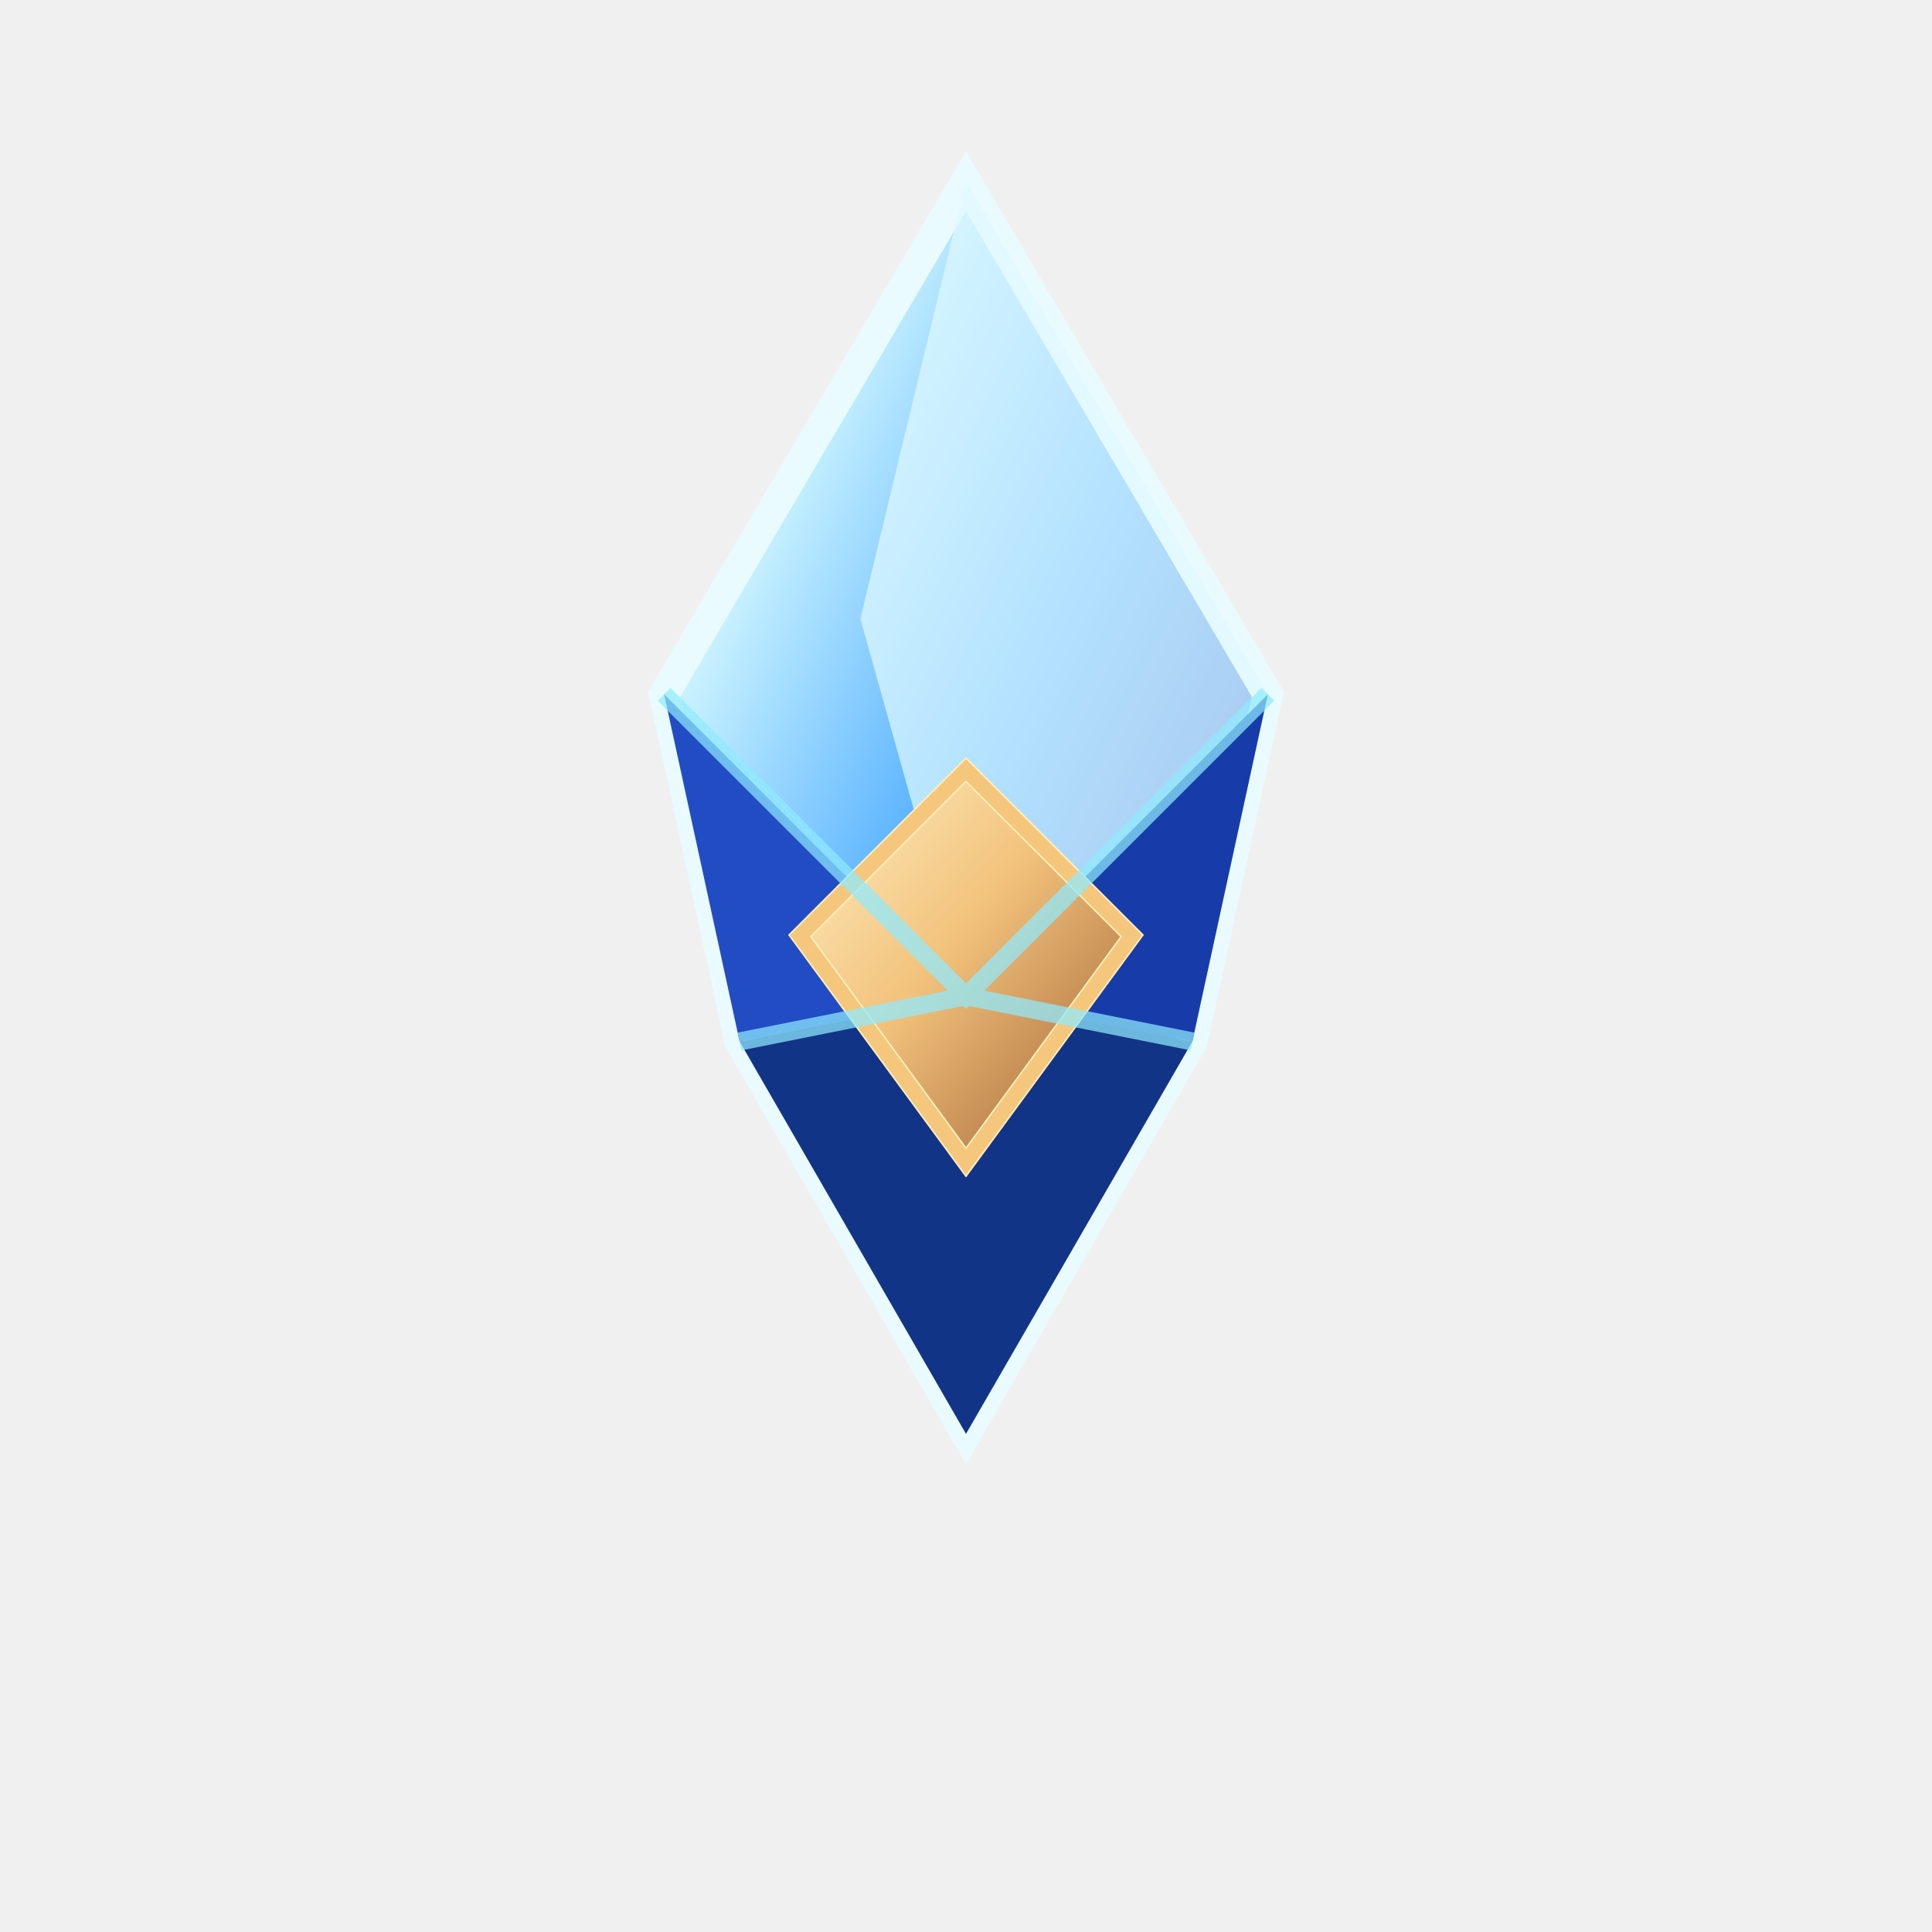
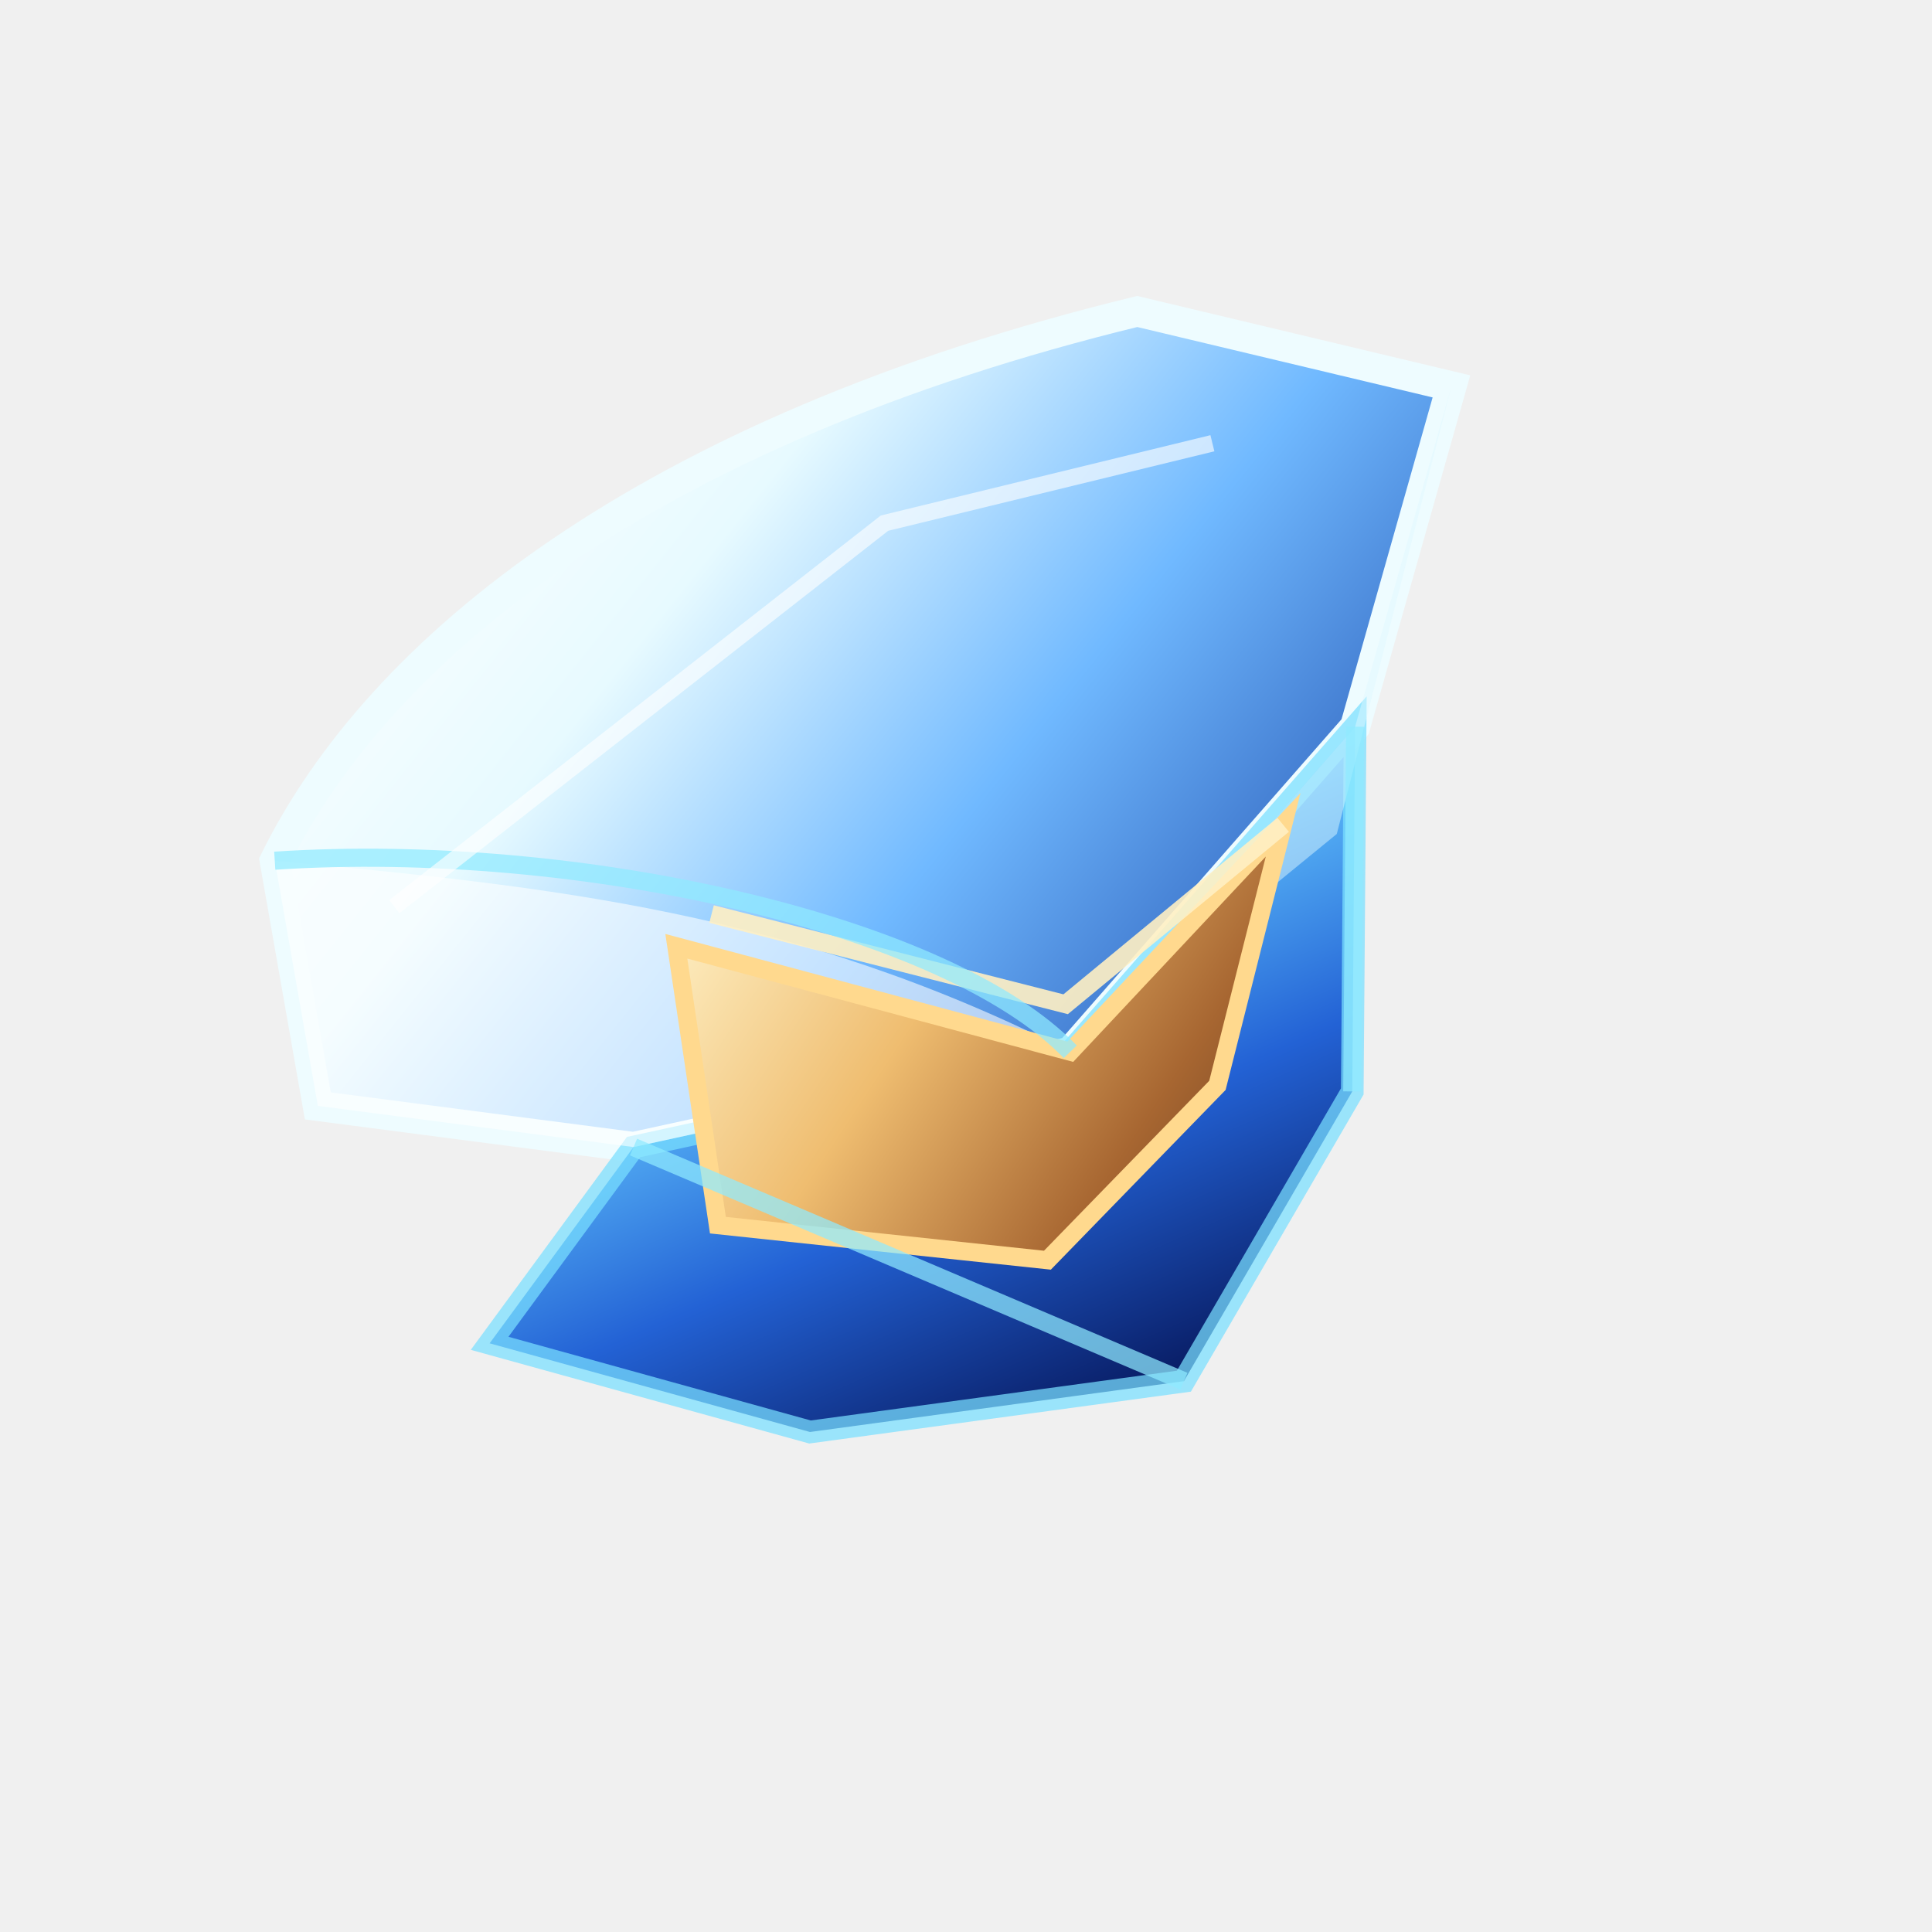
<svg xmlns="http://www.w3.org/2000/svg" width="128" height="128" viewBox="0 0 128 128">
  <defs>
-     <linearGradient id="satMain" x1="0" y1="0" x2="1" y2="1">
-       <stop offset="0" stop-color="#fff" />
-       <stop offset=".2" stop-color="#d2f7ff" />
-       <stop offset=".5" stop-color="#4baaff" />
-       <stop offset=".82" stop-color="#1a42bb" />
-       <stop offset="1" stop-color="#07133e" />
+     <linearGradient id="blade" x1="0" y1="0" x2="1" y2="1">
+       <stop offset="0" stop-color="#ffffff" />
+       <stop offset=".28" stop-color="#e7faff" />
+       <stop offset=".58" stop-color="#70b9ff" />
+       <stop offset="1" stop-color="#123b9f" />
    </linearGradient>
-     <linearGradient id="satGold" x1="0" y1="0" x2="1" y2="1">
-       <stop offset="0" stop-color="#fff1c7" />
-       <stop offset=".45" stop-color="#f2c27b" />
-       <stop offset="1" stop-color="#9a5b30" />
+     <linearGradient id="gold" x1="0" y1="0" x2="1" y2="1">
+       <stop offset="0" stop-color="#fff3ca" />
+       <stop offset=".38" stop-color="#efbd70" />
+       <stop offset=".72" stop-color="#a76631" />
+       <stop offset="1" stop-color="#5d351e" />
+     </linearGradient>
+     <linearGradient id="lower" x1="0" y1="0" x2="0" y2="1">
+       <stop offset="0" stop-color="#65c9ff" />
+       <stop offset=".5" stop-color="#2362d5" />
+       <stop offset="1" stop-color="#081b62" />
    </linearGradient>
  </defs>
-   <g transform="translate(64 64)">
-     <path d="M0-52 20-18 15 5 0 31-15 5-20-18Z" fill="url(#satMain)" stroke="#e9fbff" stroke-width="2" />
-     <path d="M0-52 20-18 0 2-7-23Z" fill="#dffaff" opacity=".70" />
-     <path d="M-20-18 0 2-15 5Z" fill="#214cc4" />
-     <path d="M20-18 0 2 15 5Z" fill="#173ca9" />
-     <path d="M-15 5 0 2 15 5 0 31Z" fill="#123486" />
-     <path d="M-11-2 0-13 11-2 0 13Z" fill="url(#satGold)" stroke="#fff0bd" stroke-width="1.2" />
-     <path d="M0-13 11-2 0 13-11-2Z" fill="none" stroke="#f5c77c" stroke-width="1" />
-     <path d="M-20-18 0 2 20-18M-15 5 0 2 15 5" fill="none" stroke="#8feaff" stroke-opacity=".72" stroke-width="1.2" />
+   <g transform="translate(64 64) rotate(-24)">
+     <path d="M-39-25 C-27-35 -5-41 28-35 L45-22 L30-4 L4 8 L-25 2 L-43-9Z" fill="url(#blade)" stroke="#eefcff" stroke-width="2" />
+     <path d="M-25 2 4 8 30-4 20 18 2 31-22 24-39 10Z" fill="url(#lower)" stroke="#79dfff" stroke-opacity=".72" stroke-width="1.5" />
+     <path d="M-39-25 C-23-16 -9-8 4 8 L-25 2 L-43-9Z" fill="#ffffff" opacity=".58" />
+     <path d="M4 8 30-4 45-22 26 2Z" fill="#dff8ff" opacity=".48" />
+     <path d="M-17-9 4 8 23 0 12 14-3 20-22 9Z" fill="url(#gold)" stroke="#ffd98e" stroke-width="1.2" />
+     <path d="M-14-10 5 5 23 0" fill="none" stroke="#fff0c3" stroke-width="1.2" opacity=".9" />
+     <path d="M-39-25 C-20-18 0-3 4 8M-25 2 2 31M30-4 20 18" fill="none" stroke="#8feaff" stroke-opacity=".72" stroke-width="1.2" />
+     <path d="M-33-19 7-29 29-25" fill="none" stroke="#ffffff" stroke-opacity=".62" stroke-width="1.1" />
  </g>
</svg>
